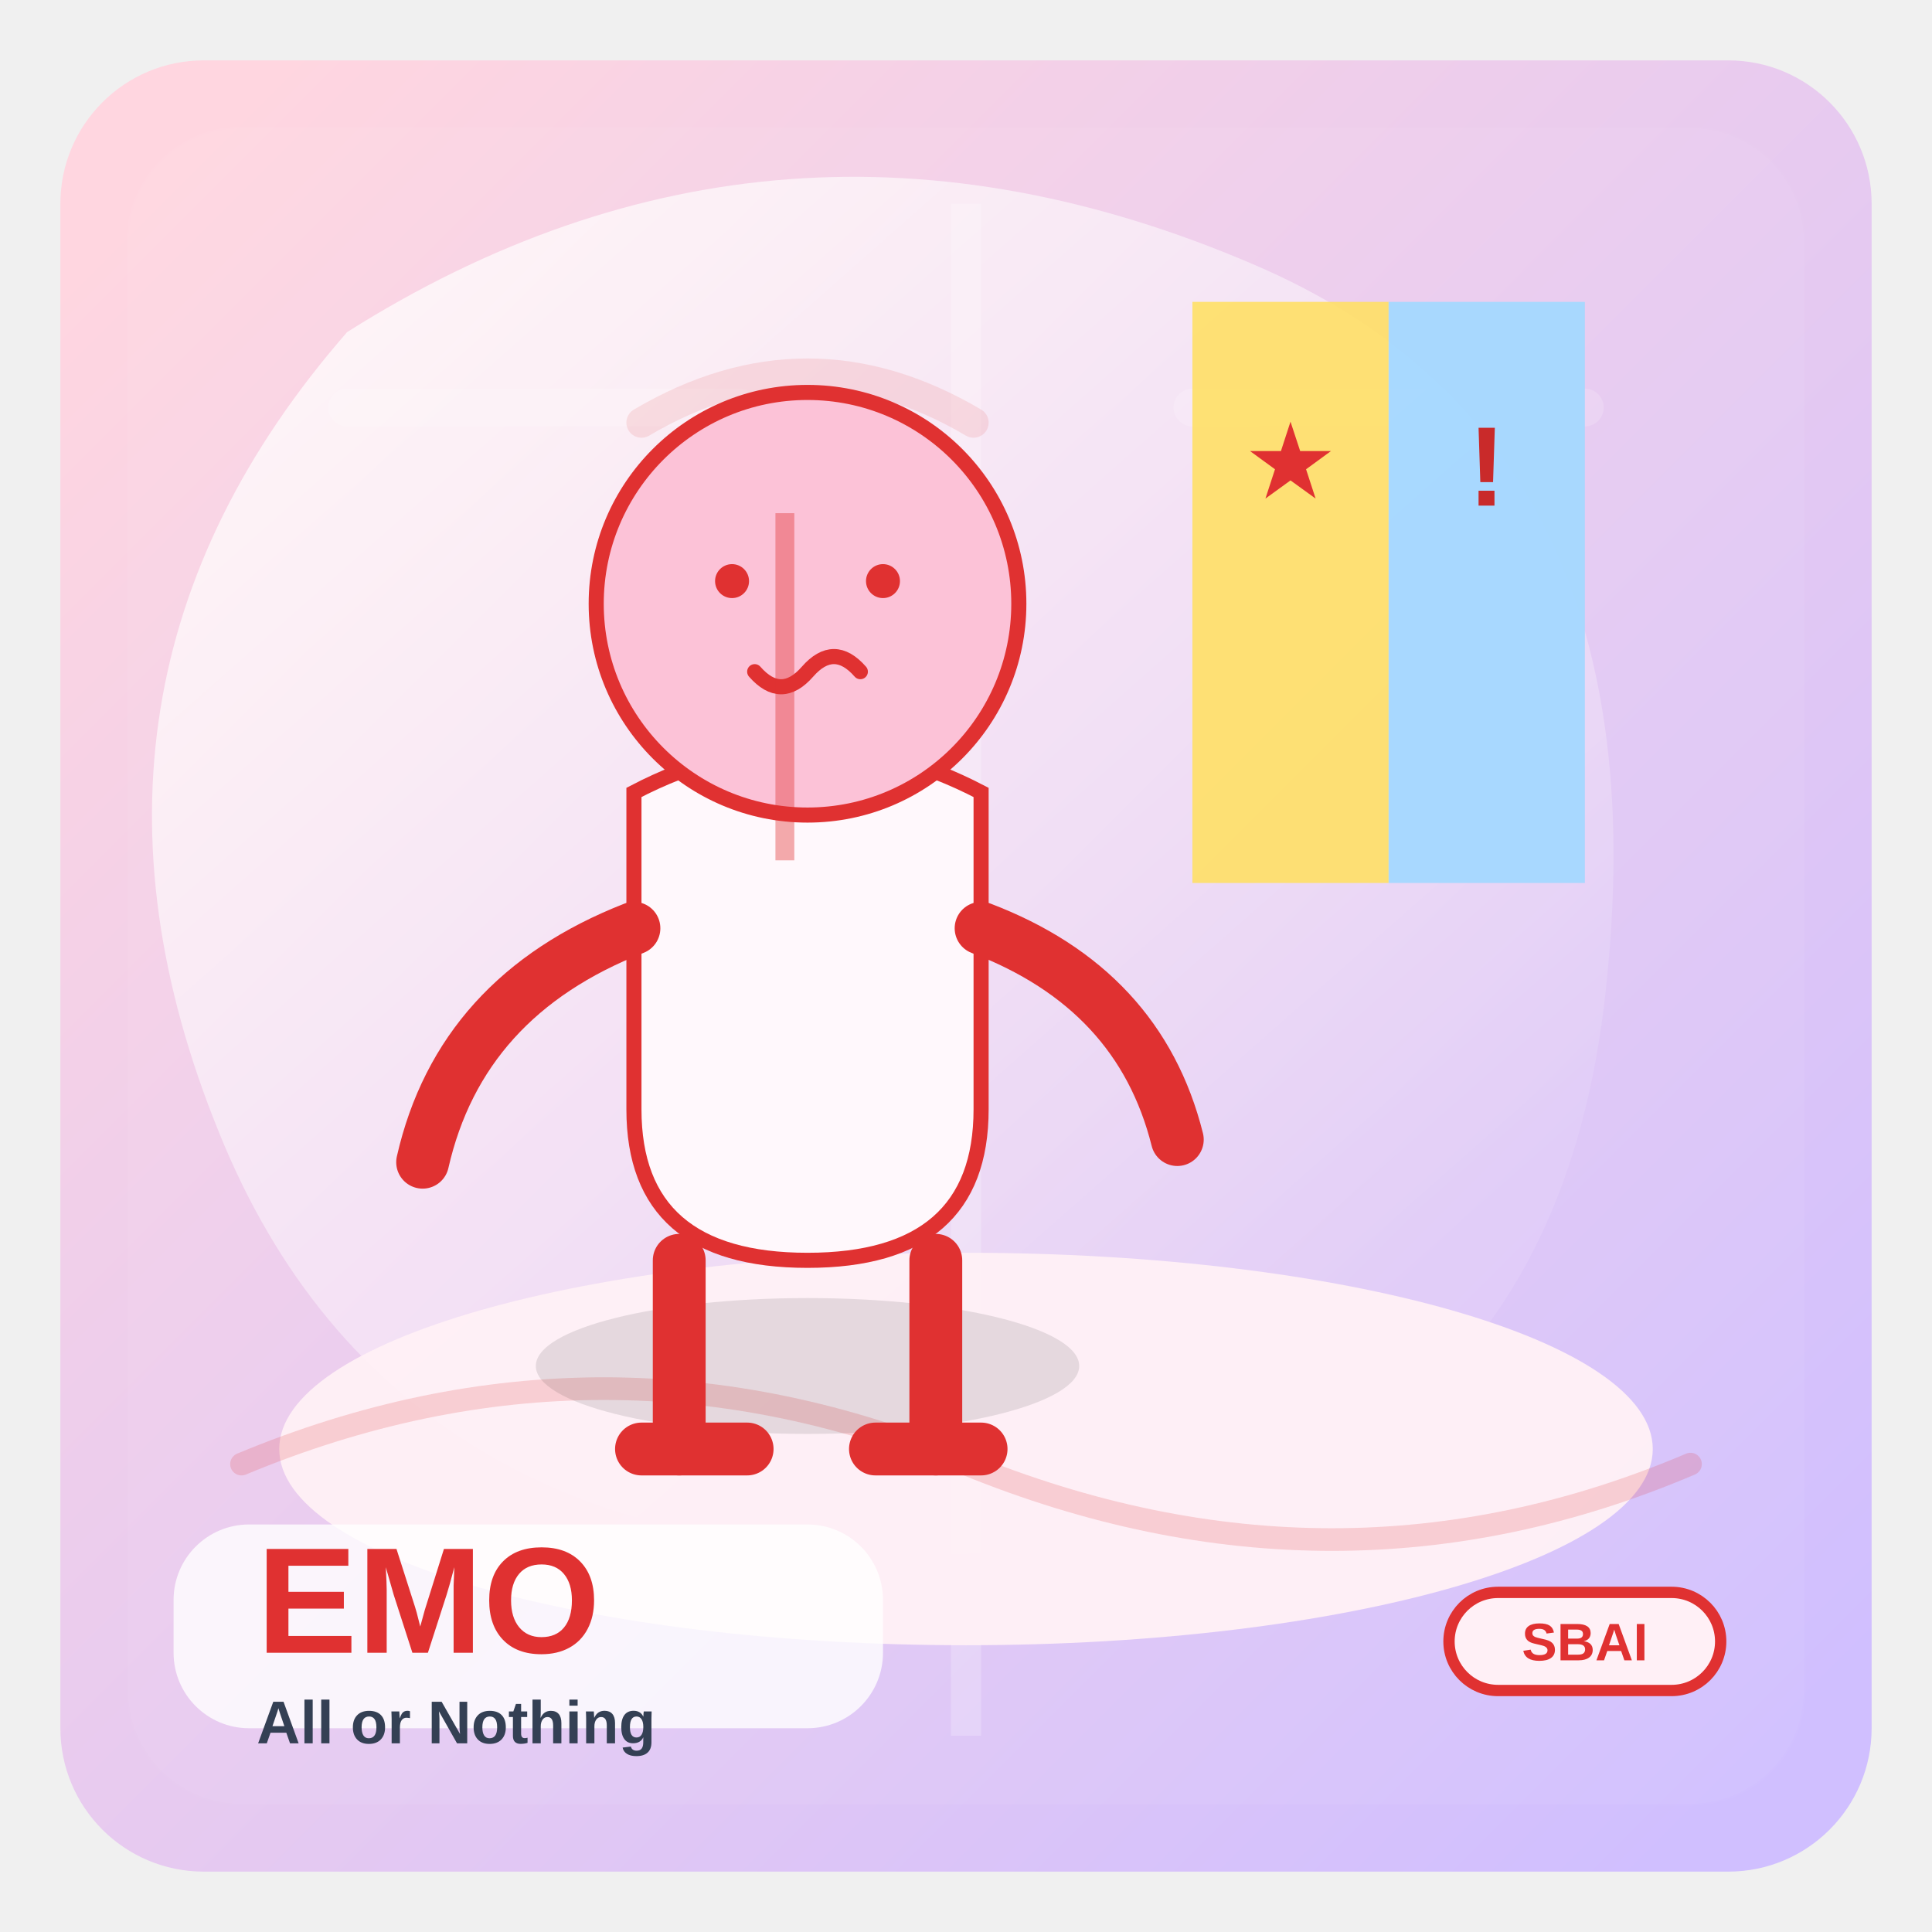
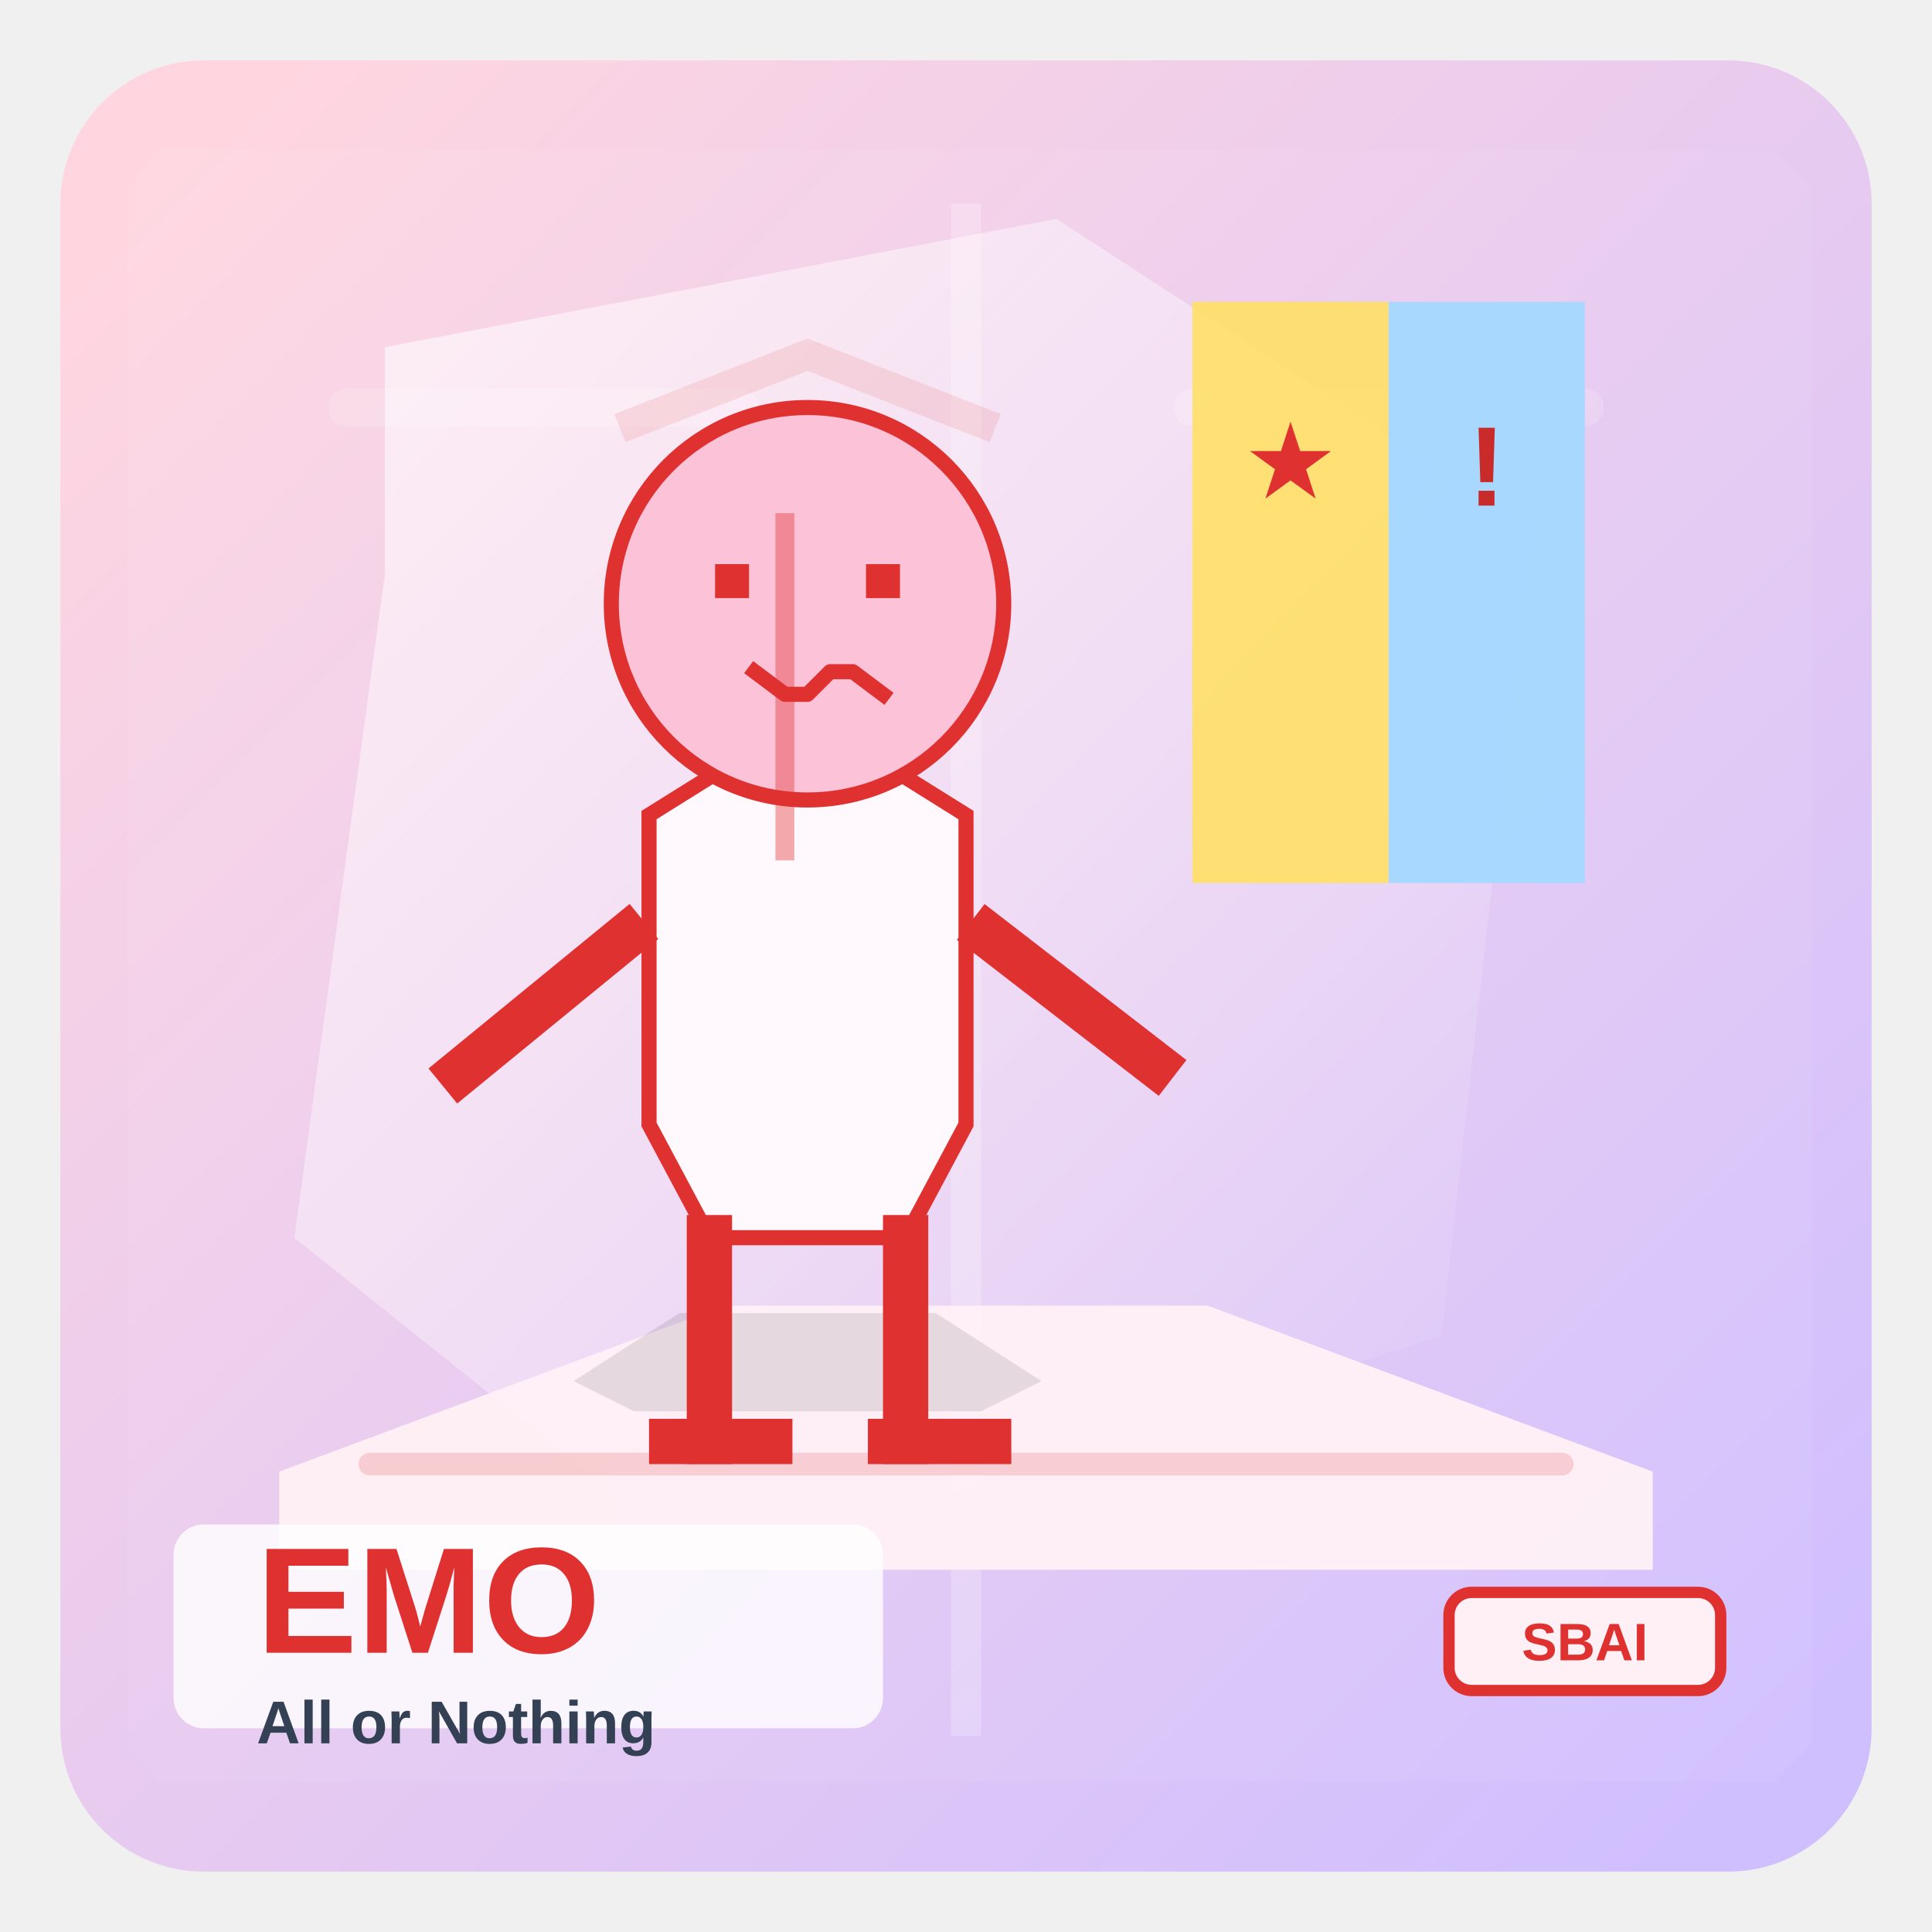
<svg xmlns="http://www.w3.org/2000/svg" width="512" height="512" viewBox="0 0 512 512" fill="none">
  <defs>
    <linearGradient id="bg" x1="44" y1="44" x2="468" y2="468" gradientUnits="userSpaceOnUse">
      <stop offset="0" stop-color="#FFD6E0" />
      <stop offset="1" stop-color="#D0BFFF" />
    </linearGradient>
-     <linearGradient id="light" x1="110" y1="62" x2="366" y2="352" gradientUnits="userSpaceOnUse">
-       <stop offset="0" stop-color="#FFFFFF" stop-opacity="0.72" />
-       <stop offset="1" stop-color="#FFFFFF" stop-opacity="0.1" />
+     <linearGradient id="light" x1="96" y1="72" x2="388" y2="352" gradientUnits="userSpaceOnUse">
+       <stop offset="0" stop-color="#FFFFFF" stop-opacity="0.58" />
+       <stop offset="1" stop-color="#FFFFFF" stop-opacity="0.08" />
    </linearGradient>
  </defs>
  <rect x="16" y="16" width="480" height="480" rx="38" fill="url(#bg)" />
-   <path d="M92 88 q114 -72 240 -18 q108 46 94 188 q-14 152 -178 154 q-144 2 -190 -112 q-48 -118 34 -212z" fill="url(#light)" />
-   <rect x="34" y="34" width="444" height="444" rx="30" fill="#FFFFFF" opacity="0.05" stroke="#FFFFFF" stroke-opacity="0.4" />
+   <path d="M102 92 l178 -34 l126 82 l-24 214 l-194 62 l-110 -88 l24 -176z" fill="url(#light)" />
+   <path d="M42 40 h428 l10 10 v412 l-10 10 h-428 l-8 -10 v-412z" fill="#FFFFFF" opacity="0.05" stroke="#FFFFFF" stroke-opacity="0.4" />
  <path d="M256 54 v406" stroke="#FFFFFF" stroke-width="8" opacity="0.22" />
  <path d="M92 108 h104 M316 108 h104" stroke="#FFFFFF" stroke-width="10" stroke-linecap="round" opacity="0.16" />
-   <ellipse cx="256" cy="384" rx="182" ry="52" fill="#FFF0F6" opacity="0.96" />
-   <path d="M64 388 q96 -40 192 0 q98 40 192 0" fill="none" stroke="#E03131" stroke-width="6" opacity="0.18" stroke-linecap="round" />
+   <path d="M74 390 l118 -44 h128 l118 44 v26 h-364z" fill="#FFF0F6" opacity="0.96" />
+   <path d="M98 388 h316" fill="none" stroke="#E03131" stroke-width="6" opacity="0.18" stroke-linecap="round" />
  <g>
-     <ellipse cx="214" cy="362" rx="72" ry="18" fill="#000000" opacity="0.1" />
-     <path d="M168 210 q46 -24 92 0 v84 q0 40 -46 40 q-46 0 -46 -40z" fill="#FFF8FC" stroke="#E03131" stroke-width="4" />
-     <path d="M180 334 v50 M248 334 v50" fill="none" stroke="#E03131" stroke-width="14" stroke-linecap="round" />
-     <path d="M168 246 q-46 18 -56 62" fill="none" stroke="#E03131" stroke-width="14" stroke-linecap="round" />
-     <path d="M260 246 q42 16 52 56" fill="none" stroke="#E03131" stroke-width="14" stroke-linecap="round" />
-     <path d="M170 384 h28 M232 384 h28" fill="none" stroke="#E03131" stroke-width="14" stroke-linecap="round" />
-     <circle cx="214" cy="160" r="56" fill="#FCC2D7" stroke="#E03131" stroke-width="4" />
+     <path d="M152 366 l28 -18 h68 l28 18 l-16 8 h-92z" fill="#000000" opacity="0.1" />
+     <path d="M172 216 l32 -20 h20 l32 20 v82 l-16 30 h-52 l-16 -30z" fill="#FFF8FC" stroke="#E03131" stroke-width="4" stroke-linejoin="miter" />
+     <path d="M188 328 v54 M240 328 v54" fill="none" stroke="#E03131" stroke-width="12" stroke-linecap="square" />
+     <path d="M166 248 l-44 36 M262 248 l44 34" fill="none" stroke="#E03131" stroke-width="12" stroke-linecap="square" />
+     <path d="M178 382 h26 M236 382 h26" fill="none" stroke="#E03131" stroke-width="12" stroke-linecap="square" />
+     <circle cx="214" cy="160" r="52" fill="#FCC2D7" stroke="#E03131" stroke-width="4" />
    <g transform="translate(214 154)">
      <g fill="#E03131" stroke="#E03131">
-         <circle cx="-20" cy="0" r="4" />
-         <circle cx="20" cy="0" r="4" />
-         <path d="M-14 24 q7 8 14 0 q7 -8 14 0" fill="none" stroke-width="4" stroke-linecap="round" />
+         <rect x="-24" y="-4" width="8" height="8" />
+         <rect x="16" y="-4" width="8" height="8" />
+         <path d="M-14 24 l8 6 h6 l6 -6 h6 l8 6" fill="none" stroke-width="4" stroke-linecap="square" stroke-linejoin="round" />
      </g>
    </g>
-     <path d="M170 112 q44 -26 88 0" fill="none" stroke="#E03131" stroke-width="8" stroke-linecap="round" opacity="0.12" />
+     <path d="M168 112 l46 -18 l46 18" fill="none" stroke="#E03131" stroke-width="8" stroke-linecap="square" opacity="0.12" />
    <path d="M208 136 v92" stroke="#E03131" stroke-width="5" opacity="0.4" />
  </g>
  <g>
    <path d="M316 80 h52 v154 h-52z" fill="#FFE066" opacity="0.9" />
    <path d="M368 80 h52 v154 h-52z" fill="#A5D8FF" opacity="0.95" />
    <text x="342" y="132" fill="#E03131" fill-opacity="1.0" font-family="Avenir Next,Segoe UI,Arial,sans-serif" font-size="28" font-weight="800" text-anchor="middle">★</text>
    <text x="394" y="134" fill="#C92A2A" fill-opacity="1.0" font-family="Avenir Next,Segoe UI,Arial,sans-serif" font-size="30" font-weight="900" text-anchor="middle">!</text>
  </g>
-   <rect x="46" y="404" width="188" height="54" rx="20" fill="#FFFFFF" opacity="0.8" />
+   <rect x="46" y="404" width="188" height="54" rx="8" fill="#FFFFFF" opacity="0.8" />
  <text x="68" y="438" fill="#E03131" fill-opacity="1.0" font-family="Avenir Next,Segoe UI,Arial,sans-serif" font-size="40" font-weight="900" text-anchor="start">EMO</text>
  <text x="68" y="462" fill="#344054" fill-opacity="1.0" font-family="Avenir Next,Segoe UI,Arial,sans-serif" font-size="16" font-weight="700" text-anchor="start">All or Nothing</text>
-   <rect x="384" y="422" width="72" height="26" rx="13" fill="#FFF0F6" stroke="#E03131" stroke-width="3" />
+   <rect x="384" y="422" width="72" height="26" rx="6" fill="#FFF0F6" stroke="#E03131" stroke-width="3" />
  <text x="420" y="440" fill="#E03131" fill-opacity="1.0" font-family="Avenir Next,Segoe UI,Arial,sans-serif" font-size="14" font-weight="900" text-anchor="middle">SBAI</text>
</svg>
